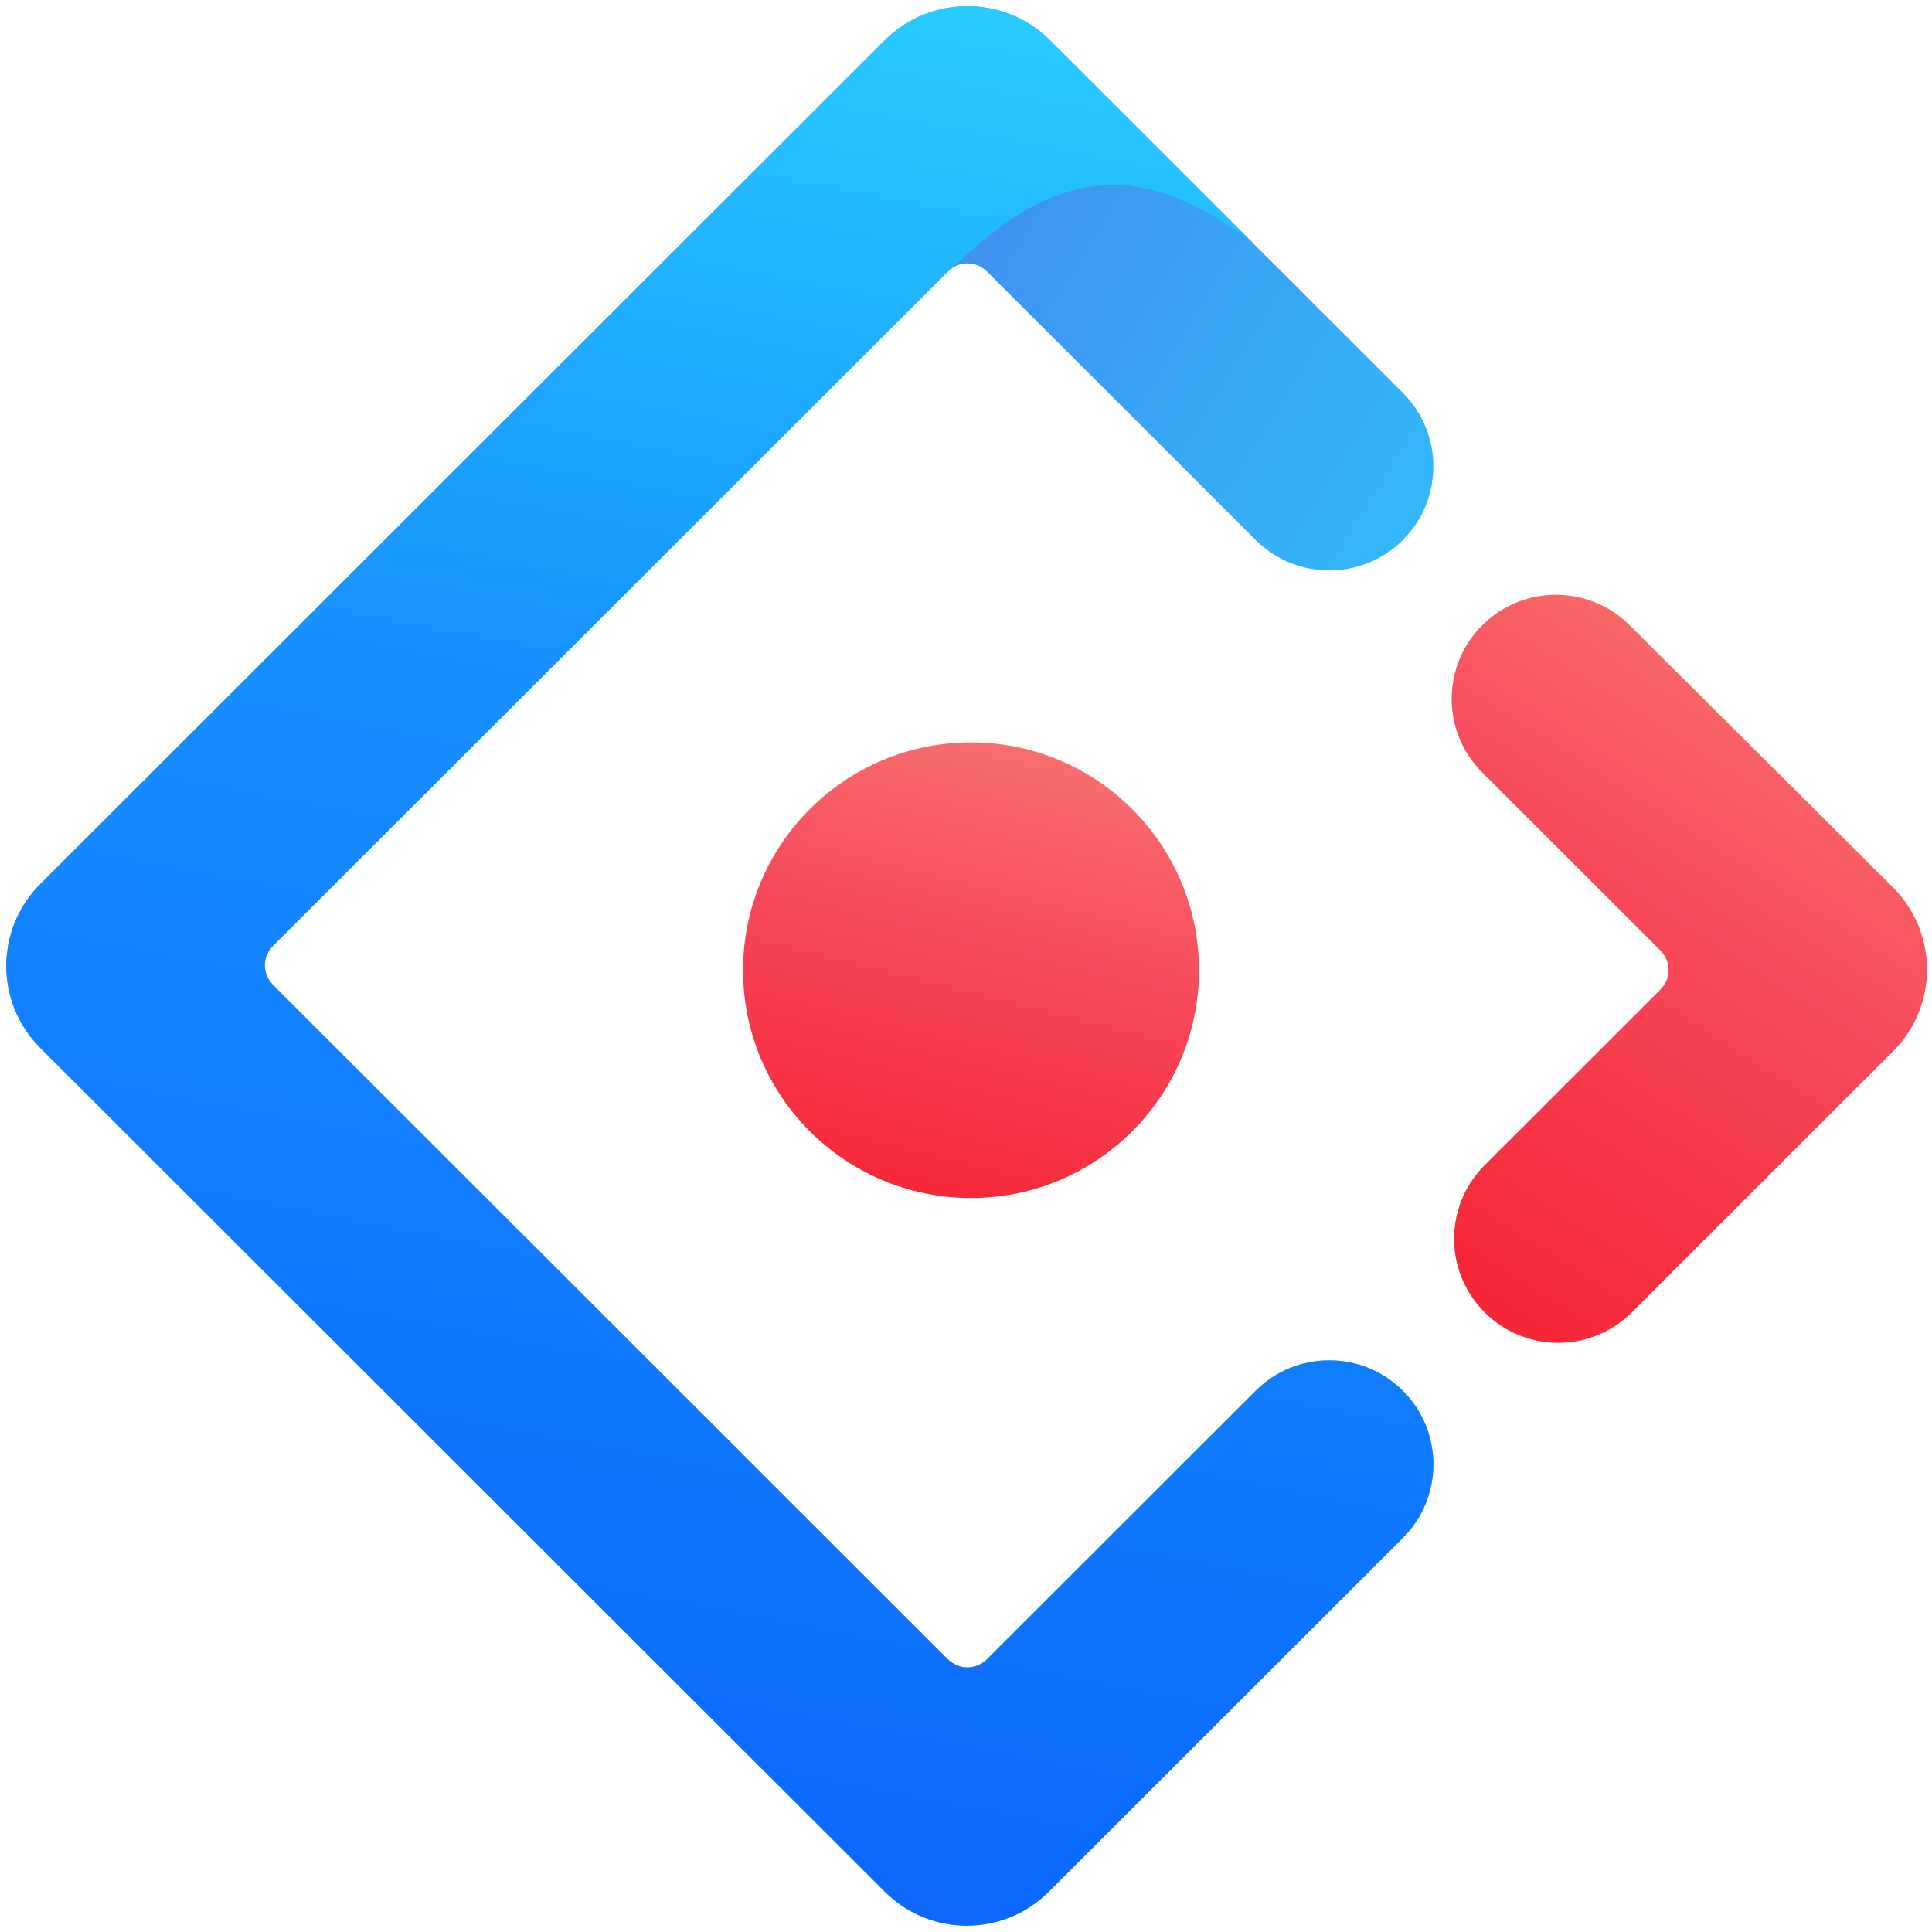
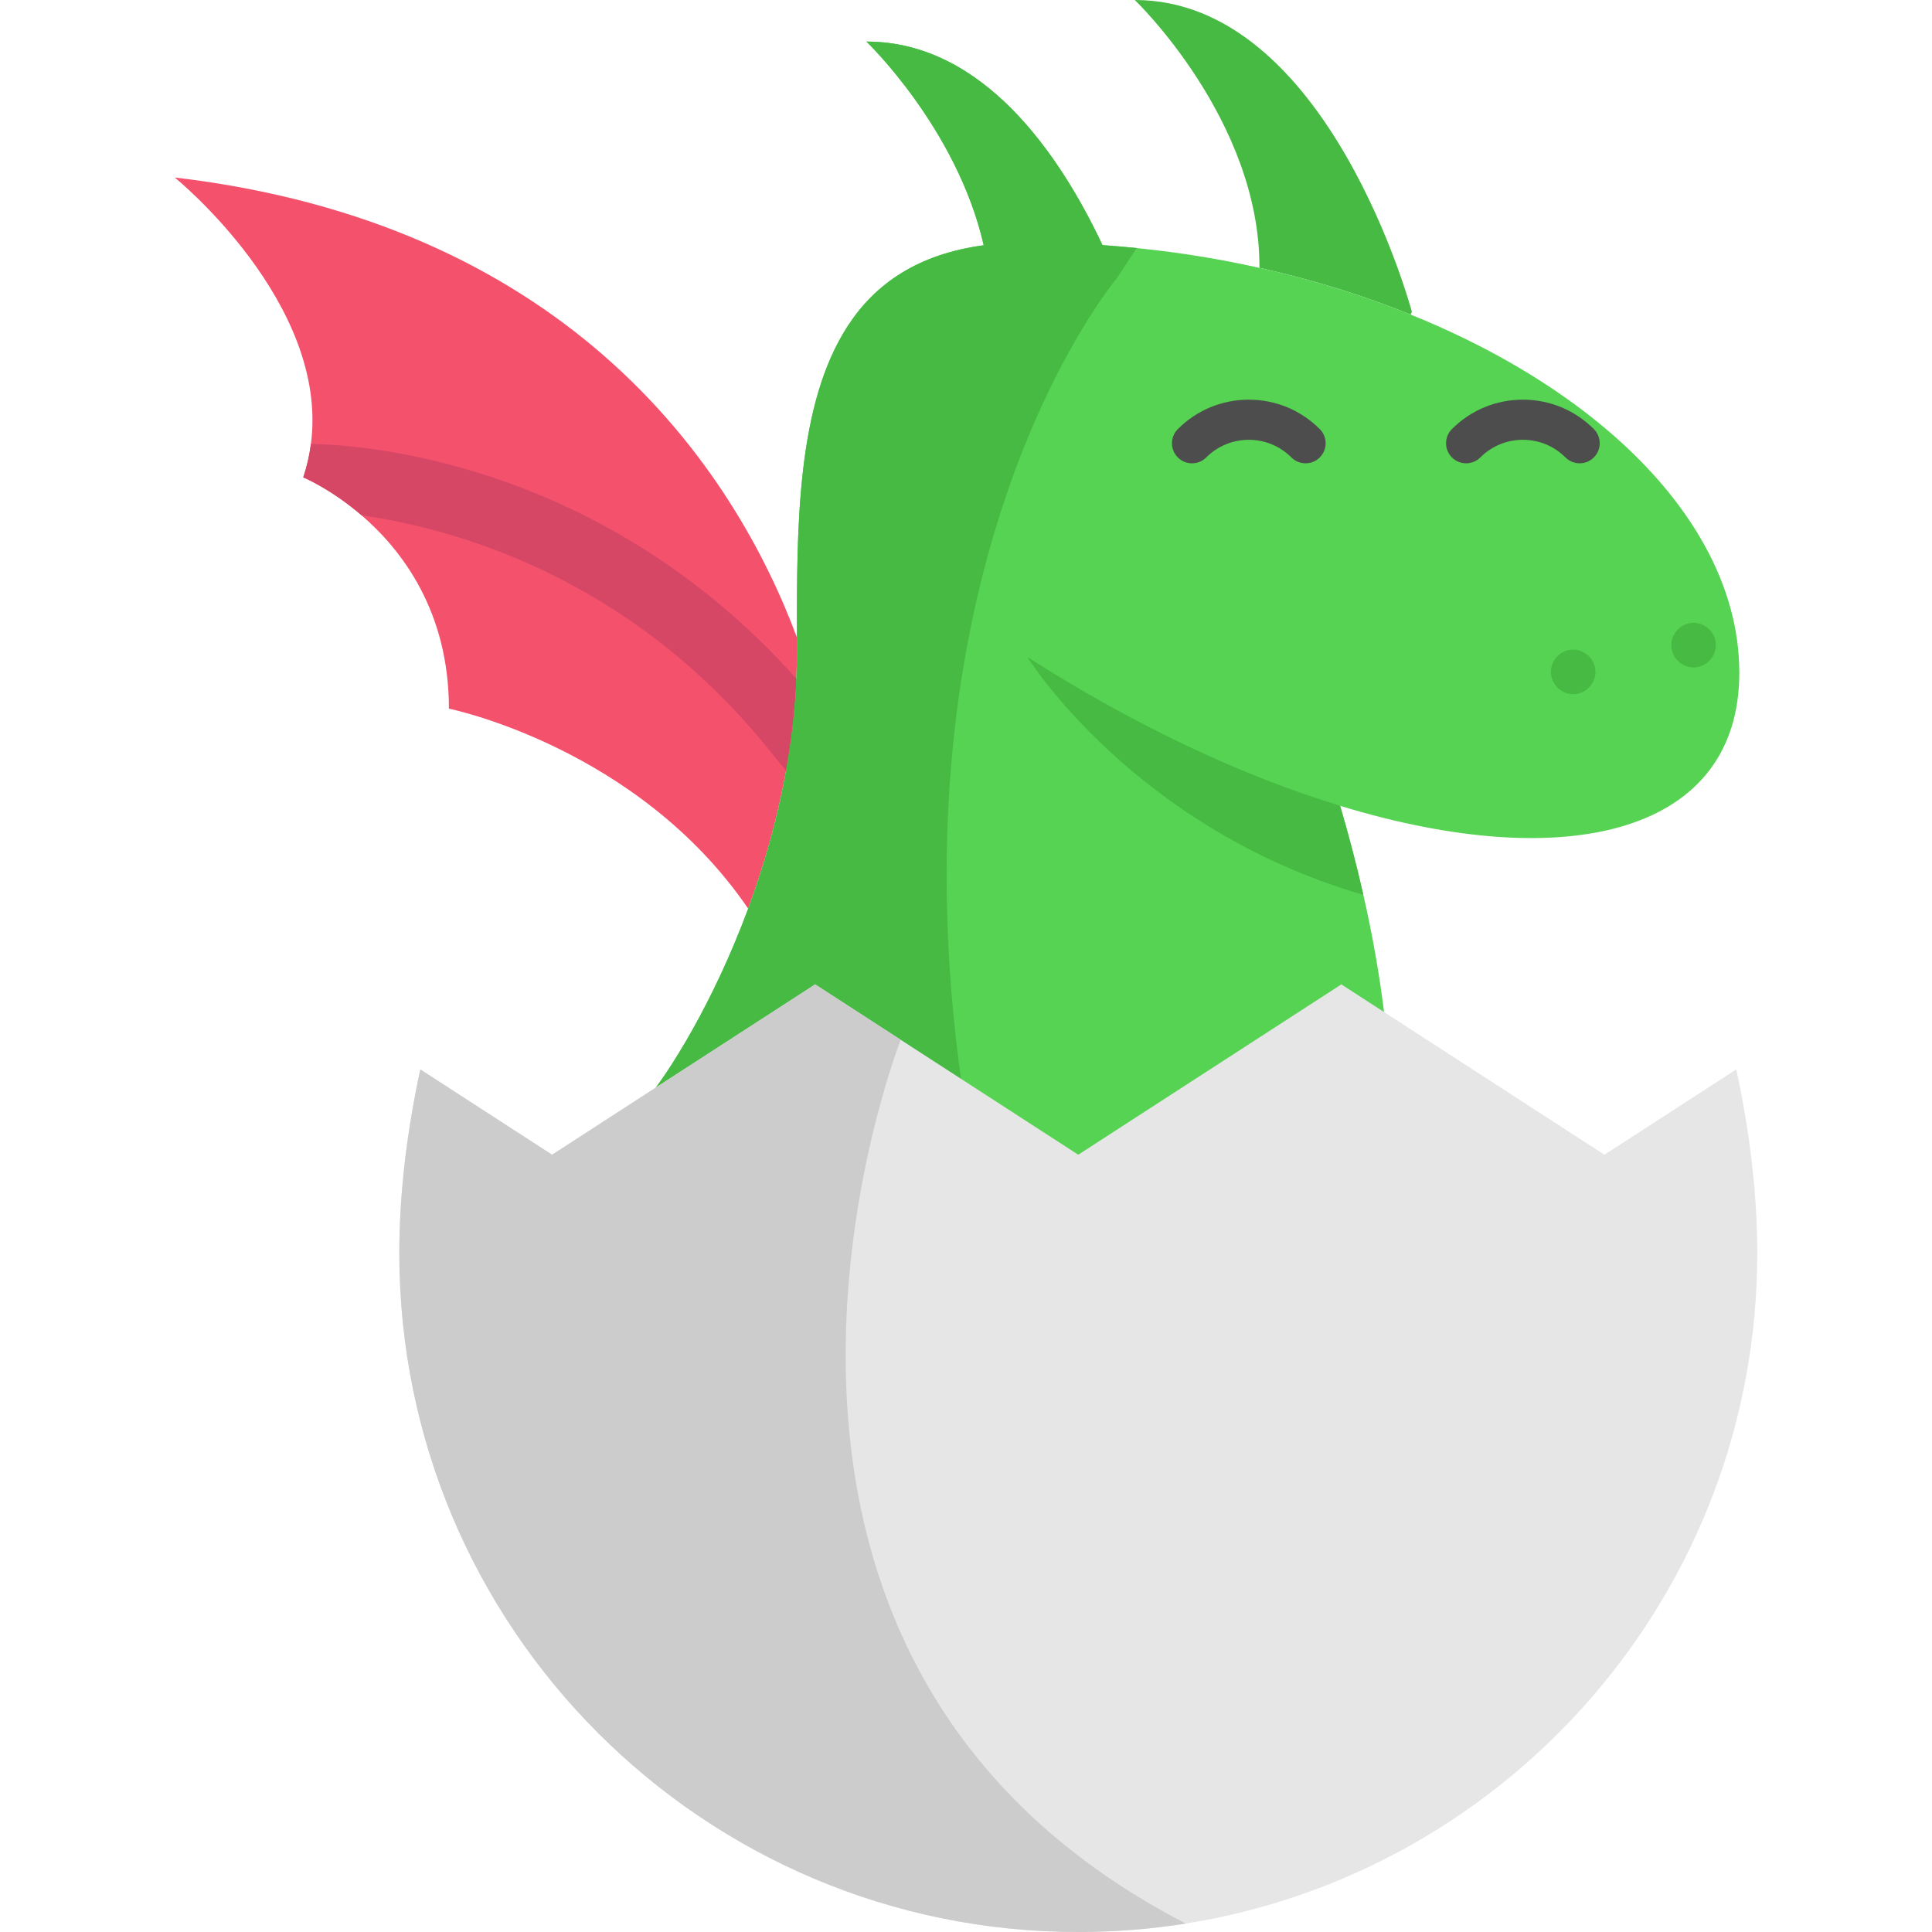
- <svg xmlns="http://www.w3.org/2000/svg" width="200px" height="200px" viewBox="0 0 200 200" version="1.1">
-   <defs>
-     <linearGradient x1="62.102%" y1="0%" x2="108.197%" y2="37.864%" id="linearGradient-1">
-       <stop stop-color="#4285EB" offset="0%" />
-       <stop stop-color="#2EC7FF" offset="100%" />
-     </linearGradient>
-     <linearGradient x1="69.644%" y1="0%" x2="54.043%" y2="108.457%" id="linearGradient-2">
-       <stop stop-color="#29CDFF" offset="0%" />
-       <stop stop-color="#148EFF" offset="37.86%" />
-       <stop stop-color="#0A60FF" offset="100%" />
-     </linearGradient>
-     <linearGradient x1="69.691%" y1="-12.974%" x2="16.723%" y2="117.391%" id="linearGradient-3">
-       <stop stop-color="#FA816E" offset="0%" />
-       <stop stop-color="#F74A5C" offset="41.473%" />
-       <stop stop-color="#F51D2C" offset="100%" />
-     </linearGradient>
-     <linearGradient x1="68.128%" y1="-35.691%" x2="30.44%" y2="114.943%" id="linearGradient-4">
-       <stop stop-color="#FA8E7D" offset="0%" />
-       <stop stop-color="#F74A5C" offset="51.264%" />
-       <stop stop-color="#F51D2C" offset="100%" />
-     </linearGradient>
-   </defs>
-   <g id="Page-1" stroke="none" stroke-width="1" fill="none" fill-rule="evenodd">
-     <g id="logo" transform="translate(-20, -20)">
-       <g id="Group-28-Copy-5" transform="translate(20, 20)">
-         <g id="Group-27-Copy-3">
-           <g id="Group-25" fill-rule="nonzero">
-             <g id="2">
-               <path d="M91.588,4.177 L4.18,91.513 C-0.519,96.208 -0.519,103.792 4.18,108.487 L91.588,195.823 C96.287,200.519 103.877,200.519 108.577,195.823 L145.225,159.205 C149.434,155 149.434,148.182 145.225,143.977 C141.017,139.772 134.194,139.772 129.985,143.977 L102.202,171.737 C101.032,172.906 99.257,172.906 98.088,171.737 L28.286,101.993 C27.116,100.824 27.116,99.051 28.286,97.882 L98.088,28.138 C99.257,26.969 101.032,26.969 102.202,28.138 L129.985,55.898 C134.194,60.103 141.017,60.103 145.225,55.898 C149.434,51.693 149.434,44.876 145.225,40.671 L108.581,4.056 C103.862,-0.538 96.269,-0.501 91.588,4.177 Z" id="Shape" fill="url(#linearGradient-1)" />
-               <path d="M91.588,4.177 L4.18,91.513 C-0.519,96.208 -0.519,103.792 4.18,108.487 L91.588,195.823 C96.287,200.519 103.877,200.519 108.577,195.823 L145.225,159.205 C149.434,155 149.434,148.182 145.225,143.977 C141.017,139.772 134.194,139.772 129.985,143.977 L102.202,171.737 C101.032,172.906 99.257,172.906 98.088,171.737 L28.286,101.993 C27.116,100.824 27.116,99.051 28.286,97.882 L98.088,28.138 C101,25.627 105.752,20.542 112.73,19.352 C117.916,18.469 123.585,20.414 129.739,25.189 C125.625,21.078 118.572,14.034 108.581,4.056 C103.862,-0.538 96.269,-0.501 91.588,4.177 Z" id="Shape" fill="url(#linearGradient-2)" />
-             </g>
-             <path d="M153.686,135.855 C157.894,140.06 164.717,140.06 168.926,135.855 L195.96,108.843 C200.659,104.147 200.659,96.564 195.961,91.869 L168.691,64.718 C164.472,60.518 157.647,60.524 153.436,64.732 C149.227,68.937 149.227,75.754 153.436,79.959 L171.854,98.362 C173.024,99.531 173.024,101.305 171.854,102.473 L153.686,120.627 C149.477,124.832 149.477,131.65 153.686,135.855 Z" id="Shape" fill="url(#linearGradient-3)" />
-           </g>
-           <ellipse id="Combined-Shape" fill="url(#linearGradient-4)" cx="100.519" cy="100.437" rx="23.6" ry="23.581" />
-         </g>
-       </g>
-     </g>
+ <svg xmlns="http://www.w3.org/2000/svg" version="1.1" id="Layer_1" x="0px" y="0px" viewBox="0 0 512 512" style="enable-background:new 0 0 512 512;" xml:space="preserve">
+   <g>
+     <path style="fill:#F4516D;" d="M210.06,192.364c-0.461,4.019-1.052,7.99-1.749,11.89c-2.34,13.084-5.933,25.423-10.046,36.533   c-29.312-42.892-79.296-52.986-79.296-52.986c0-25.719-12.387-41.97-23.13-51.225c-8.226-7.08-15.471-10.07-15.471-10.07   S154.781,124.521,210.06,192.364z" />
+     <path style="fill:#F4516D;" d="M211.184,168.914v4.066c0,2.305-0.047,4.598-0.142,6.879c-0.177,4.219-0.508,8.392-0.981,12.505   c-55.279-67.843-129.693-65.857-129.693-65.857c0.993-2.967,1.655-5.933,2.033-8.864c4.905-37.408-36.096-70.608-36.096-70.608   c51.343,6.04,87.616,24.631,113.17,46.733C188.183,118.611,203.37,147.911,211.184,168.914z" />
  </g>
+   <path style="fill:#D64766;" d="M222.529,193.628l-13.746,11.205l-0.473-0.579l-5.13-6.3  c-37.231-45.693-83.763-58.056-107.343-61.378c-8.226-7.08-15.471-10.07-15.471-10.07c0.993-2.967,1.655-5.933,2.033-8.864  c13.025,0.201,76.967,4.255,128.641,62.217c1.986,2.222,3.948,4.515,5.886,6.902L222.529,193.628z" />
+   <path style="fill:#46BA43;" d="M300.73,0c51.402,0,73.433,82.617,73.433,82.617l-0.307,0.756  c-12.481-5.059-25.932-9.243-40.079-12.387h-0.012v-0.012C333.931,31.77,300.73,0,300.73,0z" />
+   <path style="fill:#56D353;" d="M460.937,178.275c0,42.279-45.114,53.803-105.771,35.281c-0.012-0.012-0.012-0.012-0.024-0.012  c2.163,7.304,4.267,15.247,6.158,23.591c2.376,10.46,4.397,21.582,5.721,32.988l-11.547-7.47l-69.722,45.138l-30.813-19.939v-0.012  l-38.909-25.187l-45.02,29.146c6.264-7.387,18.06-26.144,27.267-51v-0.012c5.342-14.42,9.798-30.907,11.796-48.424  c0.721-6.347,1.123-12.824,1.123-19.384v-4.066c-0.035-29.525-0.059-61.827,13.533-82.617c7.257-11.122,18.521-18.946,35.966-21.298  c-7.056-30.99-31.085-53.979-31.085-53.979c31.014,0,51.331,30.092,62.571,53.943c3.038,0.213,6.063,0.473,9.054,0.78  c11.169,1.123,22.043,2.896,32.539,5.248h0.012c14.148,3.144,27.598,7.328,40.079,12.387c20.353,8.214,38.141,18.71,52.241,30.73  C447.936,132.735,460.937,155.038,460.937,178.275z" />
+   <g>
+     <path style="fill:#46BA43;" d="M296.006,73.681c0,0-61.224,72.594-41.072,214.154l-38.909-25.187l-45.02,29.146   c6.264-7.387,18.06-26.144,27.267-51v-0.012c5.342-14.42,9.798-30.907,11.796-48.424c0.721-6.347,1.123-12.824,1.123-19.384v-4.066   c-0.035-29.525-0.059-61.827,13.533-82.617c7.257-11.122,18.521-18.946,35.966-21.298c-7.056-30.99-31.085-53.979-31.085-53.979   c31.014,0,51.331,30.092,62.571,53.943c3.038,0.213,6.063,0.473,9.054,0.78L296.006,73.681z" />
+     <path style="fill:#46BA43;" d="M361.3,237.135c-60.952-17.705-89.023-62.997-89.023-62.997   c28.91,18.45,57.276,31.605,82.853,39.394c0,0,0,0,0.012,0.012C357.304,220.848,359.408,228.791,361.3,237.135z" />
+   </g>
+   <g>
+     <path style="fill:#4D4D4D;" d="M345.99,122.784c-1.36,0-2.723-0.519-3.761-1.558c-3.014-3.014-7.021-4.673-11.283-4.673   s-8.269,1.659-11.284,4.675c-2.076,2.077-5.445,2.077-7.521,0c-2.078-2.077-2.078-5.444,0-7.522   c5.023-5.023,11.701-7.789,18.805-7.789c7.103,0,13.781,2.767,18.803,7.79c2.078,2.077,2.078,5.444,0,7.522   C348.713,122.265,347.351,122.784,345.99,122.784z" />
+     <path style="fill:#4D4D4D;" d="M418.626,122.784c-1.36,0-2.723-0.519-3.761-1.558c-3.014-3.014-7.021-4.673-11.283-4.673   s-8.27,1.659-11.284,4.673c-2.075,2.078-5.443,2.077-7.521,0c-2.078-2.077-2.078-5.444,0-7.522c5.022-5.023,11.7-7.79,18.804-7.79   c7.103,0,13.781,2.767,18.803,7.79c2.078,2.077,2.078,5.444,0,7.522C421.35,122.265,419.988,122.784,418.626,122.784z" />
+   </g>
+   <g>
+     <path style="fill:#46BA43;" d="M416.909,183.972c-3.218,0-5.907-2.7-5.91-5.91c-0.004-3.255,2.754-5.988,6.018-5.907   c3.103,0.077,5.685,2.6,5.794,5.712C422.925,181.14,420.185,183.972,416.909,183.972z" />
+     <path style="fill:#46BA43;" d="M448.821,176.88c-3.285,0-6.009-2.812-5.904-6.089c0.1-3.137,2.738-5.749,5.898-5.739   c3.079,0.009,5.717,2.481,5.904,5.56C454.922,173.942,452.161,176.88,448.821,176.88z" />
+   </g>
+   <path style="fill:#E6E6E6;" d="M465.696,332.075c0,89.673-65.621,164.04-151.464,177.691c-9.266,1.466-18.781,2.234-28.473,2.234  c-99.377,0-179.937-80.56-179.937-179.925c0-15.389,1.927-31.841,5.567-48.672l34.926,22.61l24.691-15.992l45.02-29.146  l22.669,14.68l47.053,30.458l69.722-45.138l11.547,7.47v0.012l58.175,37.656l34.938-22.61  C463.769,300.234,465.696,316.686,465.696,332.075z" />
+   <path style="fill:#CCCCCC;" d="M314.231,509.766c-9.266,1.466-18.781,2.234-28.473,2.234c-99.377,0-179.937-80.56-179.937-179.925  c0-15.389,1.927-31.841,5.567-48.672l34.926,22.61l24.691-15.992l45.02-29.146l22.669,14.68c0,0-63.836,162.125,75.525,234.199  C314.221,509.754,314.231,509.754,314.231,509.766z" />
+   <g>
+ </g>
+   <g>
+ </g>
+   <g>
+ </g>
+   <g>
+ </g>
+   <g>
+ </g>
+   <g>
+ </g>
+   <g>
+ </g>
+   <g>
+ </g>
+   <g>
+ </g>
+   <g>
+ </g>
+   <g>
+ </g>
+   <g>
+ </g>
+   <g>
+ </g>
+   <g>
+ </g>
+   <g>
+ </g>
</svg>
